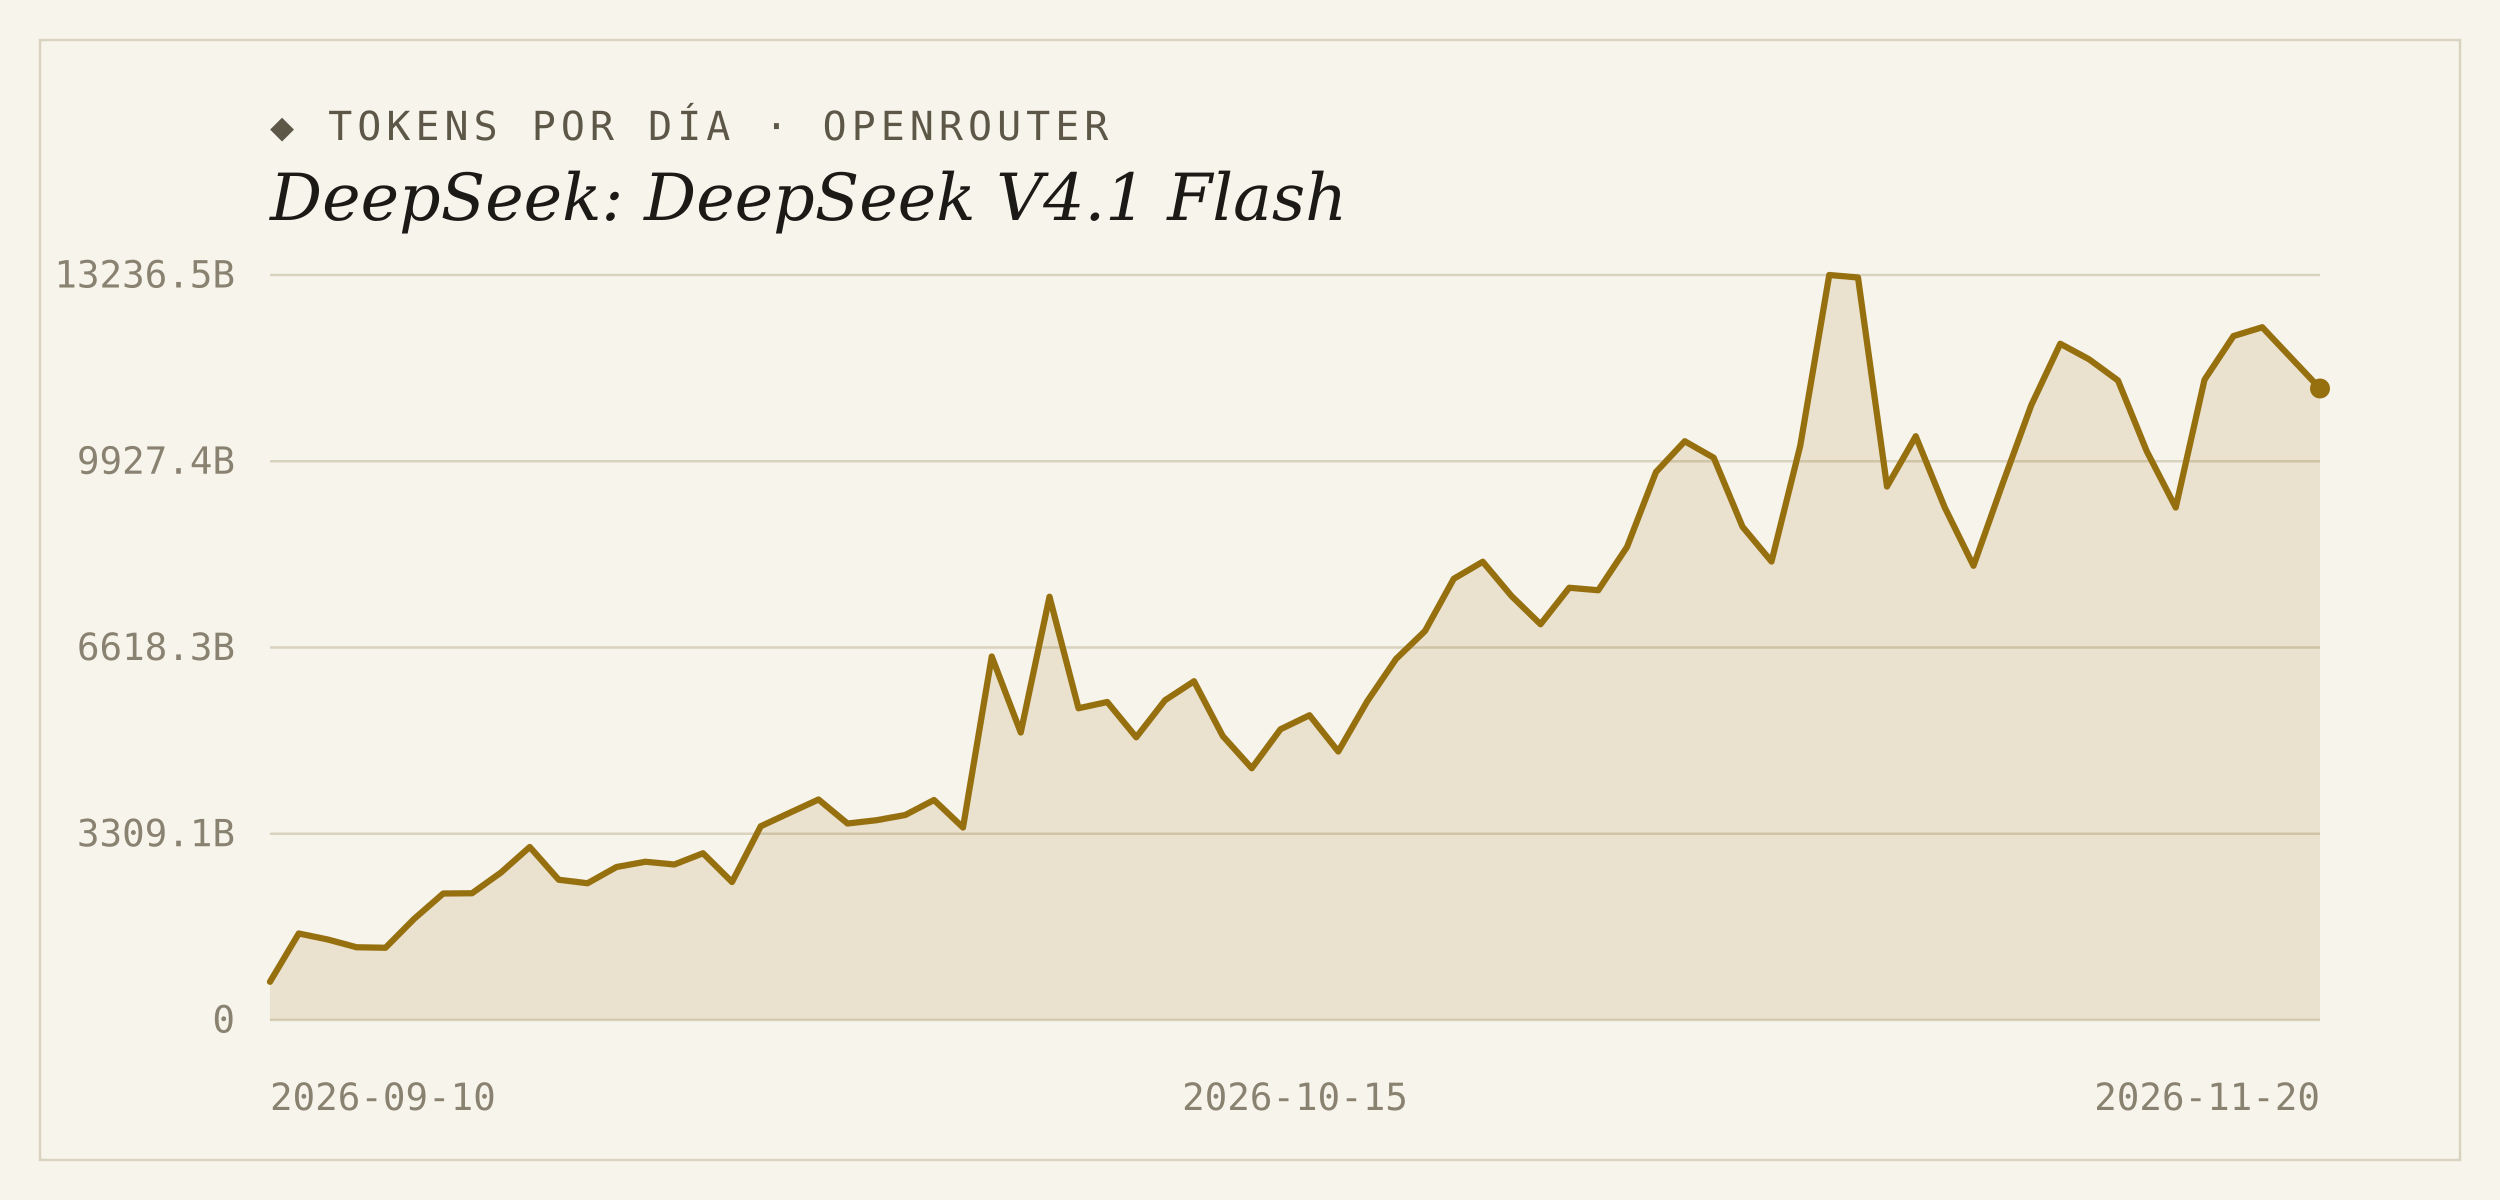
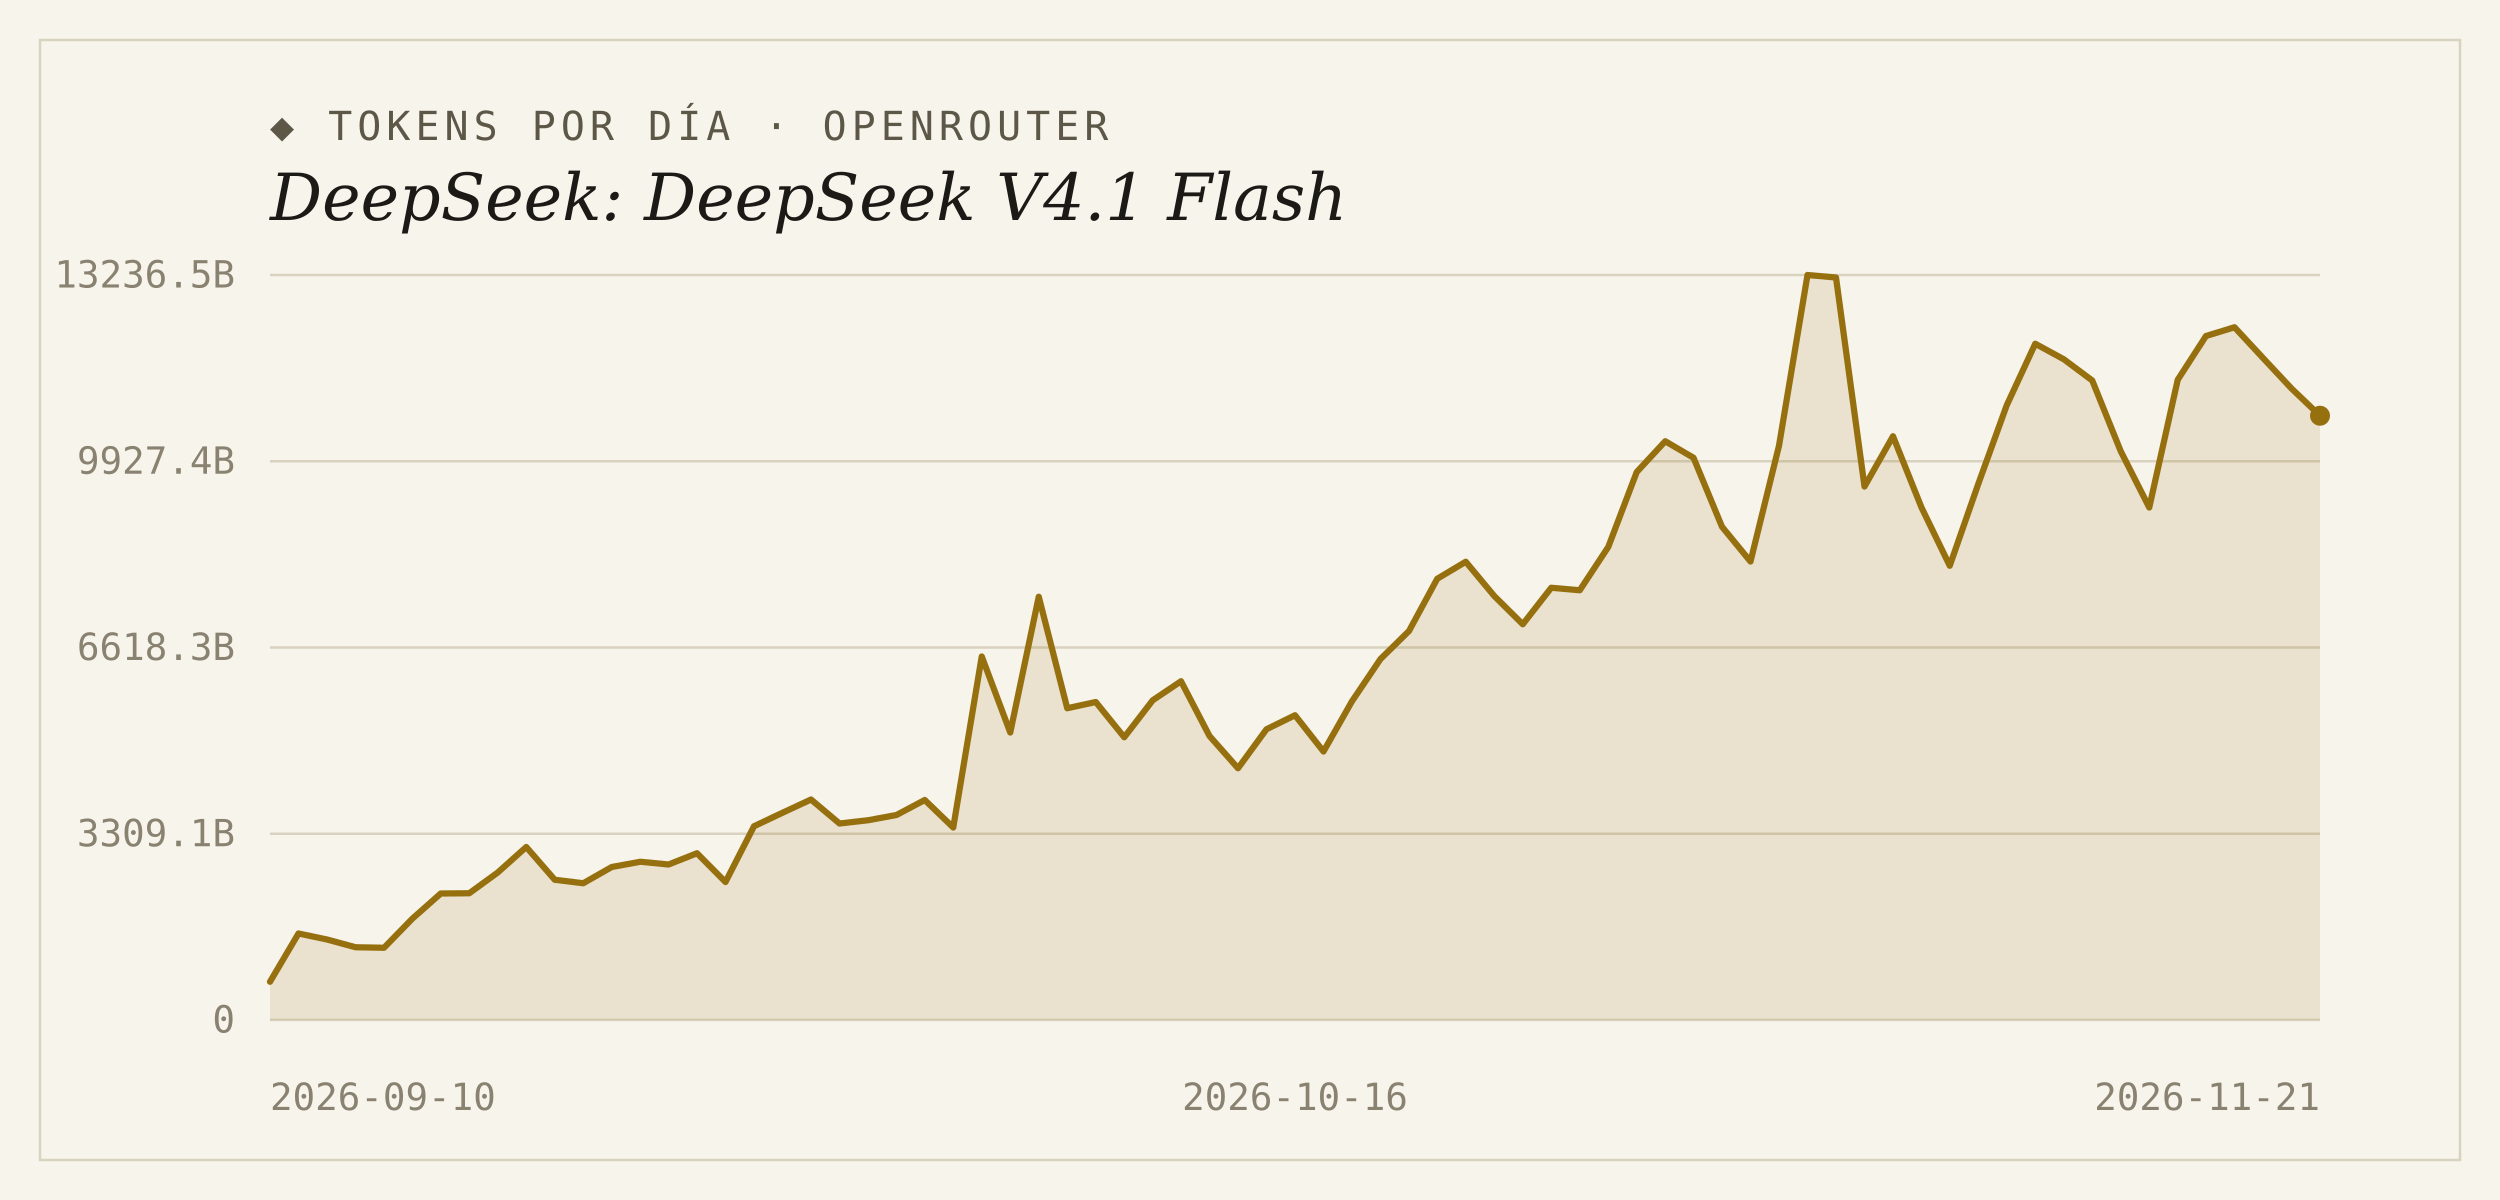
<svg xmlns="http://www.w3.org/2000/svg" width="1000" height="480" viewBox="0 0 1000 480">
  <rect width="1000" height="480" fill="#f7f4ec" />
  <rect x="16" y="16" width="968" height="448" fill="none" stroke="#d9d2bf" stroke-width="1" />
  <text x="108" y="56" font-family="'DejaVu Sans Mono', Consolas, monospace" font-size="16" letter-spacing="2" fill="#5d5748">◆ TOKENS POR DÍA · OPENROUTER</text>
  <text x="108" y="88" font-family="Georgia, 'DejaVu Serif', serif" font-size="26" font-style="italic" fill="#1c1a16">DeepSeek: DeepSeek V4.1 Flash</text>
  <line x1="108" y1="408.0" x2="928" y2="408.0" stroke="#d9d2bf" stroke-width="1" />
  <text x="94" y="413" text-anchor="end" font-family="'DejaVu Sans Mono', Consolas, monospace" font-size="15" fill="#8a8271">0</text>
  <line x1="108" y1="333.5" x2="928" y2="333.5" stroke="#d9d2bf" stroke-width="1" />
  <text x="94" y="338.5" text-anchor="end" font-family="'DejaVu Sans Mono', Consolas, monospace" font-size="15" fill="#8a8271">3309.1B</text>
  <line x1="108" y1="259.0" x2="928" y2="259.0" stroke="#d9d2bf" stroke-width="1" />
  <text x="94" y="264" text-anchor="end" font-family="'DejaVu Sans Mono', Consolas, monospace" font-size="15" fill="#8a8271">6618.3B</text>
  <line x1="108" y1="184.5" x2="928" y2="184.5" stroke="#d9d2bf" stroke-width="1" />
  <text x="94" y="189.5" text-anchor="end" font-family="'DejaVu Sans Mono', Consolas, monospace" font-size="15" fill="#8a8271">9927.4B</text>
  <line x1="108" y1="110.0" x2="928" y2="110.0" stroke="#d9d2bf" stroke-width="1" />
  <text x="94" y="115" text-anchor="end" font-family="'DejaVu Sans Mono', Consolas, monospace" font-size="15" fill="#8a8271">13236.5B</text>
-   <path d="M 108,408.0 L 108.0,392.7 L 119.5,373.4 L 131.1,375.8 L 142.6,378.9 L 154.2,379.1 L 165.7,367.5 L 177.3,357.4 L 188.8,357.3 L 200.4,349.0 L 211.9,338.8 L 223.5,351.9 L 235.0,353.3 L 246.6,346.8 L 258.1,344.7 L 269.7,345.8 L 281.2,341.3 L 292.8,352.8 L 304.3,330.5 L 315.9,325.1 L 327.4,319.8 L 339.0,329.4 L 350.5,328.1 L 362.1,326.0 L 373.6,320.0 L 385.2,331.0 L 396.7,262.6 L 408.3,293.0 L 419.8,238.7 L 431.4,283.3 L 442.9,280.8 L 454.5,294.9 L 466.0,280.1 L 477.6,272.5 L 489.1,294.4 L 500.7,307.3 L 512.2,291.7 L 523.8,286.1 L 535.3,300.6 L 546.9,280.5 L 558.4,263.6 L 570.0,252.4 L 581.5,231.5 L 593.1,224.7 L 604.6,238.4 L 616.2,249.7 L 627.7,235.1 L 639.3,236.1 L 650.8,218.8 L 662.4,188.8 L 673.9,176.5 L 685.5,183.1 L 697.0,210.7 L 708.6,224.6 L 720.1,178.3 L 731.7,110.0 L 743.2,111.0 L 754.8,194.6 L 766.3,174.5 L 777.9,203.0 L 789.4,226.3 L 801.0,193.6 L 812.5,162.1 L 824.1,137.5 L 835.6,143.7 L 847.2,152.2 L 858.7,180.5 L 870.3,203.0 L 881.8,151.9 L 893.4,134.4 L 904.9,130.9 L 916.5,143.2 L 928.0,155.4 L 928.0,408.0 Z" fill="#96700f" fill-opacity="0.14" />
-   <polyline points="108.0,392.7 119.5,373.4 131.1,375.8 142.6,378.9 154.2,379.1 165.7,367.5 177.3,357.4 188.8,357.3 200.4,349.0 211.9,338.8 223.5,351.9 235.0,353.3 246.6,346.8 258.1,344.7 269.7,345.8 281.2,341.3 292.8,352.8 304.3,330.5 315.9,325.1 327.4,319.8 339.0,329.4 350.5,328.1 362.1,326.0 373.6,320.0 385.2,331.0 396.7,262.6 408.3,293.0 419.8,238.7 431.4,283.3 442.9,280.8 454.5,294.9 466.0,280.1 477.6,272.5 489.1,294.4 500.7,307.3 512.2,291.7 523.8,286.1 535.3,300.6 546.9,280.5 558.4,263.6 570.0,252.4 581.5,231.5 593.1,224.7 604.6,238.4 616.2,249.7 627.7,235.1 639.3,236.1 650.8,218.8 662.4,188.8 673.9,176.5 685.5,183.1 697.0,210.7 708.6,224.6 720.1,178.3 731.7,110.0 743.2,111.0 754.8,194.6 766.3,174.5 777.9,203.0 789.4,226.3 801.0,193.6 812.5,162.1 824.1,137.5 835.6,143.7 847.2,152.2 858.7,180.5 870.3,203.0 881.8,151.9 893.4,134.4 904.9,130.9 916.5,143.2 928.0,155.4" fill="none" stroke="#96700f" stroke-width="2.5" stroke-linejoin="round" stroke-linecap="round" />
-   <circle cx="928.0" cy="155.4" r="4" fill="#96700f" />
+   <path d="M 108,408.0 L 108.0,392.7 L 119.4,373.4 L 130.8,375.8 L 142.2,378.9 L 153.6,379.1 L 164.9,367.5 L 176.3,357.4 L 187.7,357.3 L 199.1,349.0 L 210.5,338.8 L 221.9,351.9 L 233.3,353.3 L 244.7,346.8 L 256.1,344.7 L 267.4,345.8 L 278.8,341.3 L 290.2,352.8 L 301.6,330.5 L 313.0,325.1 L 324.4,319.8 L 335.8,329.4 L 347.2,328.1 L 358.6,326.0 L 369.9,320.0 L 381.3,331.0 L 392.7,262.6 L 404.1,293.0 L 415.5,238.7 L 426.9,283.3 L 438.3,280.8 L 449.7,294.9 L 461.1,280.1 L 472.4,272.5 L 483.8,294.4 L 495.2,307.3 L 506.6,291.7 L 518.0,286.1 L 529.4,300.6 L 540.8,280.5 L 552.2,263.6 L 563.6,252.4 L 574.9,231.5 L 586.3,224.7 L 597.7,238.4 L 609.1,249.7 L 620.5,235.1 L 631.9,236.1 L 643.3,218.8 L 654.7,188.8 L 666.1,176.5 L 677.4,183.1 L 688.8,210.7 L 700.2,224.6 L 711.6,178.3 L 723.0,110.0 L 734.4,111.0 L 745.8,194.6 L 757.2,174.5 L 768.6,203.0 L 779.9,226.3 L 791.3,193.6 L 802.7,162.1 L 814.1,137.5 L 825.5,143.7 L 836.9,152.2 L 848.3,180.5 L 859.7,203.0 L 871.1,151.9 L 882.4,134.4 L 893.8,130.9 L 905.2,143.2 L 916.6,155.4 L 928.0,166.3 L 928.0,408.0 Z" fill="#96700f" fill-opacity="0.14" />
+   <polyline points="108.0,392.7 119.4,373.4 130.8,375.8 142.2,378.9 153.6,379.1 164.9,367.5 176.3,357.4 187.7,357.3 199.1,349.0 210.5,338.8 221.9,351.9 233.3,353.3 244.7,346.8 256.1,344.7 267.4,345.8 278.8,341.3 290.2,352.8 301.6,330.5 313.0,325.1 324.4,319.8 335.8,329.4 347.2,328.1 358.6,326.0 369.9,320.0 381.3,331.0 392.7,262.6 404.1,293.0 415.5,238.7 426.9,283.3 438.3,280.8 449.7,294.9 461.1,280.1 472.4,272.5 483.8,294.4 495.2,307.3 506.6,291.7 518.0,286.1 529.4,300.6 540.8,280.5 552.2,263.6 563.6,252.4 574.9,231.5 586.3,224.7 597.7,238.4 609.1,249.7 620.5,235.1 631.9,236.1 643.3,218.8 654.7,188.8 666.1,176.5 677.4,183.1 688.8,210.7 700.2,224.6 711.6,178.3 723.0,110.0 734.4,111.0 745.8,194.6 757.2,174.5 768.6,203.0 779.9,226.3 791.3,193.6 802.7,162.1 814.1,137.5 825.5,143.7 836.9,152.2 848.3,180.5 859.7,203.0 871.1,151.9 882.4,134.4 893.8,130.9 905.2,143.2 916.6,155.4 928.0,166.3" fill="none" stroke="#96700f" stroke-width="2.5" stroke-linejoin="round" stroke-linecap="round" />
+   <circle cx="928.0" cy="166.3" r="4" fill="#96700f" />
  <text x="108" y="444" text-anchor="start" font-family="'DejaVu Sans Mono', Consolas, monospace" font-size="15" fill="#8a8271">2026-09-10</text>
-   <text x="518" y="444" text-anchor="middle" font-family="'DejaVu Sans Mono', Consolas, monospace" font-size="15" fill="#8a8271">2026-10-15</text>
-   <text x="928" y="444" text-anchor="end" font-family="'DejaVu Sans Mono', Consolas, monospace" font-size="15" fill="#8a8271">2026-11-20</text>
+   <text x="518" y="444" text-anchor="middle" font-family="'DejaVu Sans Mono', Consolas, monospace" font-size="15" fill="#8a8271">2026-10-16</text>
+   <text x="928" y="444" text-anchor="end" font-family="'DejaVu Sans Mono', Consolas, monospace" font-size="15" fill="#8a8271">2026-11-21</text>
</svg>
